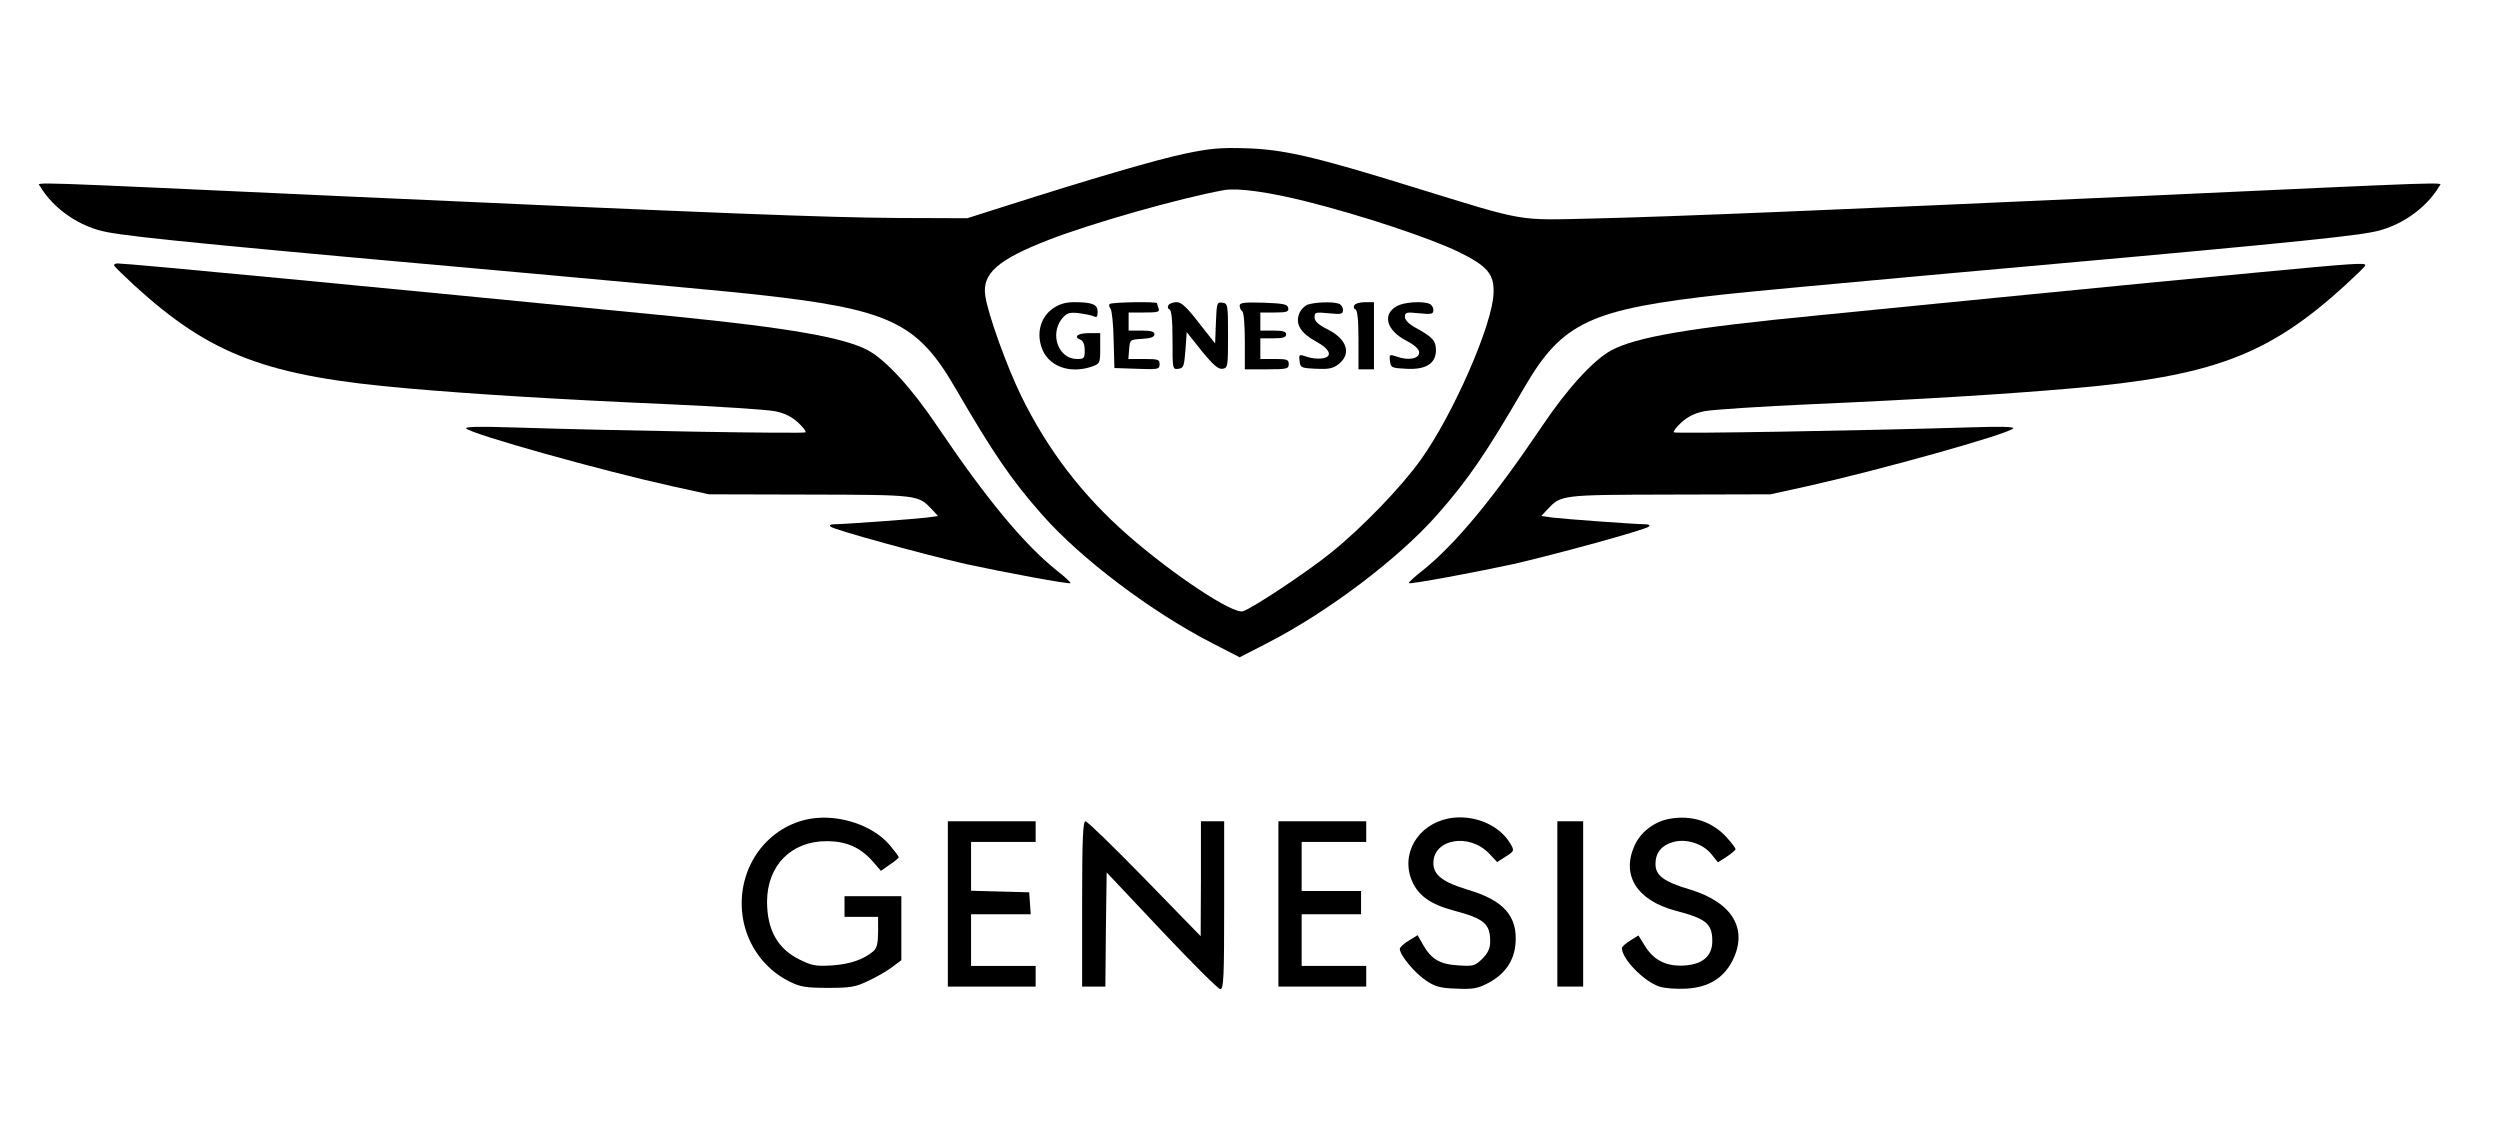
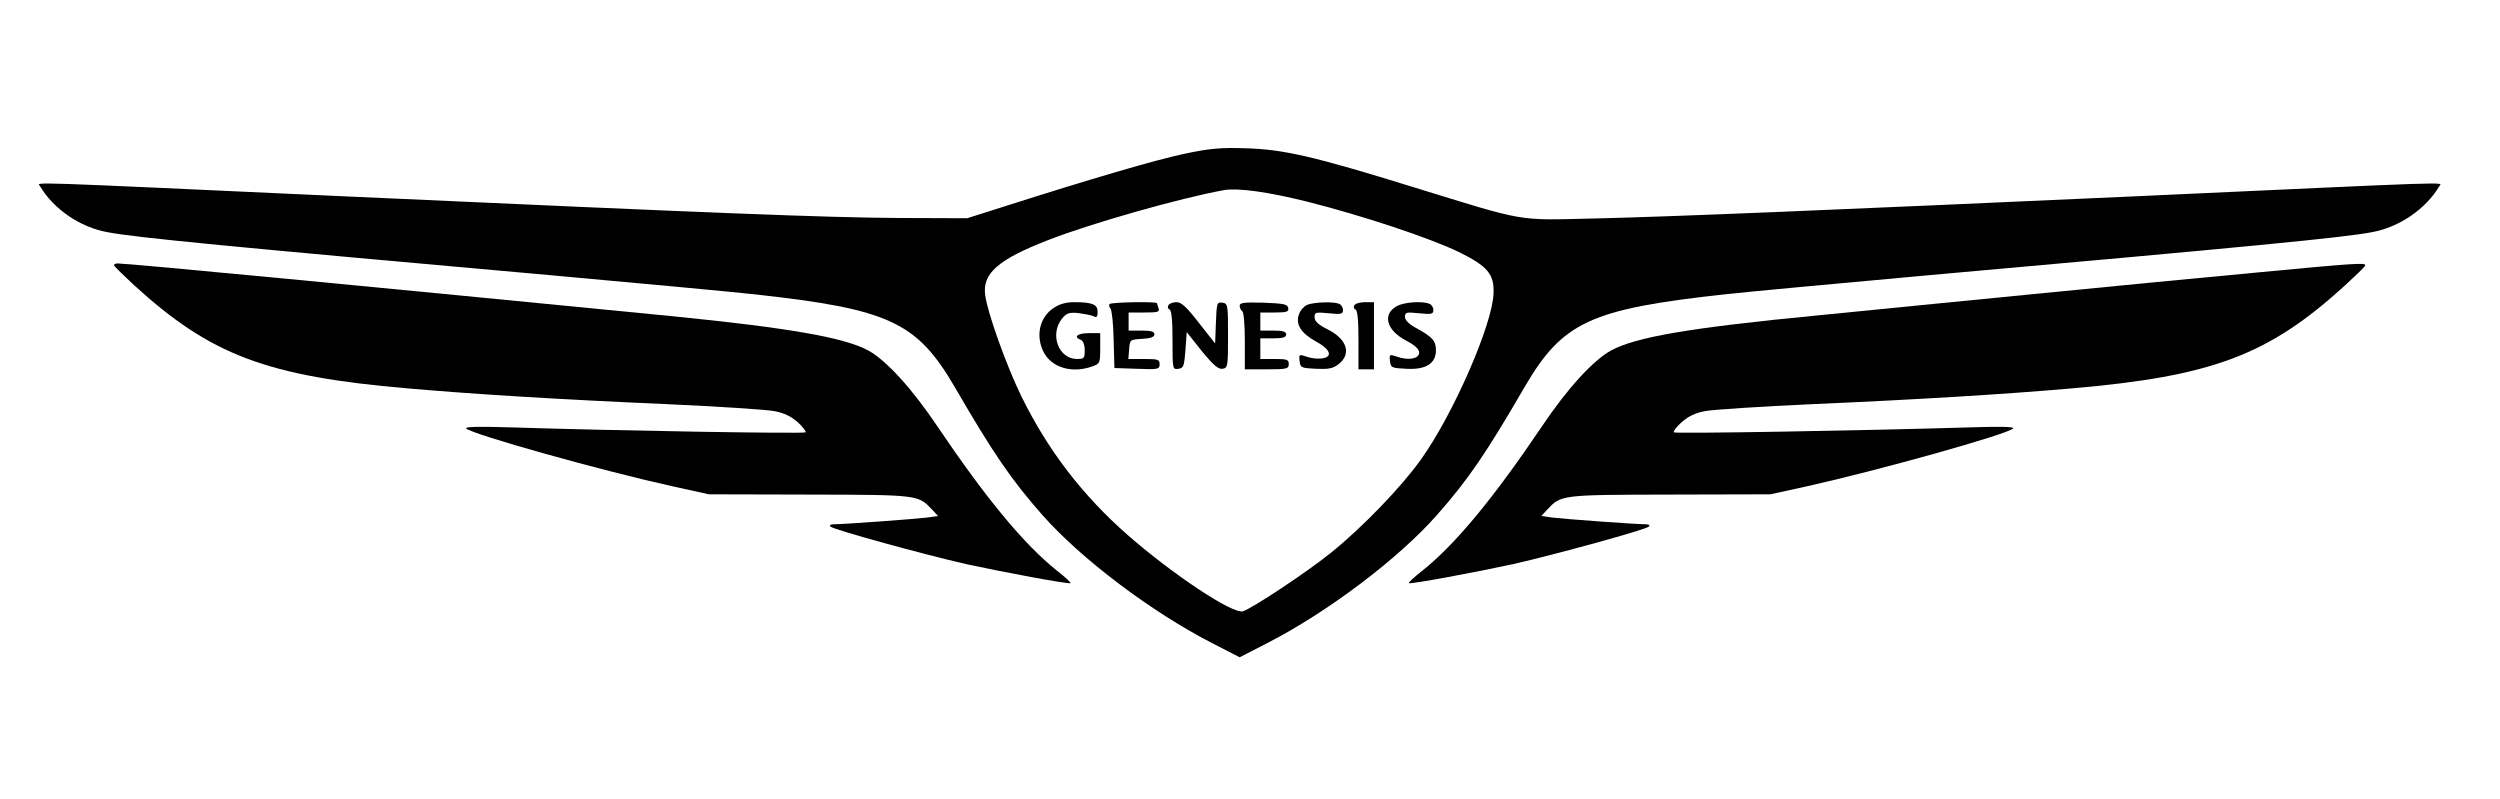
- <svg xmlns="http://www.w3.org/2000/svg" version="1.0" width="968pt" height="439pt" viewBox="0 0 968 439" preserveAspectRatio="xMidYMid meet">
-   <g transform="translate(0,439) scale(0.1,-0.1)" stroke="none">
-     <path d="M4588 3795 c-110 -23 -366 -98 -698 -204 l-145 -46 -270 1 c-283 2     -692 18 -2145 84 -1267 58 -1185 56 -1175 39 52 -88 155 -159 261 -178 108     -21 485 -57 1709 -166 341 -31 701 -64 800 -75 518 -57 625 -107 772 -359 148     -255 218 -358 339 -495 149 -169 420 -374 657 -496 l107 -55 107 55 c234 120     508 327 657 496 121 137 191 240 339 495 147 252 254 302 772 359 99 11 459     44 800 75 1224 109 1601 145 1709 166 106 19 209 90 261 178 10 17 92 19     -1175 -39 -1175 -53 -1793 -79 -2100 -86 -300 -7 -255 -15 -693 120 -390 121     -508 148 -657 152 -94 3 -137 -1 -232 -21z m474 -186 c211 -53 473 -140 585     -194 112 -55 139 -86 136 -160 -3 -120 -157 -471 -281 -644 -76 -107 -229     -265 -347 -360 -95 -77 -310 -219 -343 -228 -41 -10 -270 142 -444 294 -177     155 -311 330 -414 540 -56 115 -129 317 -139 388 -13 86 49 140 245 216 167     65 509 162 680 193 53 9 171 -7 322 -45z" />
-     <path d="M4079 3197 c-47 -31 -66 -91 -47 -149 23 -75 108 -108 197 -77 30 11     31 13 31 70 l0 59 -45 0 c-44 0 -60 -15 -30 -26 9 -4 15 -19 15 -40 0 -31 -2     -34 -30 -34 -71 0 -106 94 -59 155 19 23 28 26 63 23 23 -3 49 -8 59 -12 14     -7 17 -3 17 17 0 28 -20 37 -91 37 -31 0 -57 -7 -80 -23z" />
-     <path d="M4297 3213 c-4 -3 -3 -11 3 -18 5 -6 11 -60 12 -121 l3 -109 88 -3     c82 -3 87 -2 87 18 0 18 -6 20 -61 20 l-60 0 3 38 c3 37 3 37 51 40 33 2 47 7     47 18 0 10 -13 14 -50 14 l-50 0 0 35 0 35 61 0 c52 0 60 2 55 16 -3 9 -6 18     -6 20 0 7 -176 4 -183 -3z" />
-     <path d="M4524 3208 c-4 -6 -2 -14 4 -16 8 -2 12 -39 12 -119 0 -113 0 -114     23 -111 20 3 22 10 27 72 l5 70 58 -73 c45 -55 64 -71 80 -69 21 3 22 8 22     128 0 121 -1 125 -22 128 -21 3 -22 -1 -25 -77 l-3 -81 -63 80 c-47 61 -68 80     -86 80 -14 0 -28 -5 -32 -12z" />
-     <path d="M4800 3206 c0 -8 5 -18 10 -21 6 -4 10 -53 10 -116 l0 -109 85 0 c78     0 85 2 85 20 0 18 -7 20 -55 20 l-55 0 0 40 0 40 50 0 c38 0 50 4 50 15 0 11     -12 15 -50 15 l-50 0 0 35 0 35 56 0 c47 0 55 3 52 18 -3 14 -17 17 -96 20     -76 2 -92 0 -92 -12z" />
-     <path d="M5062 3210 c-12 -5 -27 -21 -32 -36 -15 -39 7 -74 65 -106 58 -31 67     -61 22 -66 -16 -2 -42 1 -58 7 -29 10 -30 9 -27 -17 3 -26 6 -27 64 -30 49 -2     65 1 87 18 51 40 33 97 -43 135 -36 18 -50 31 -50 47 0 19 4 20 55 15 49 -5     55 -3 55 13 0 10 -7 21 -16 24 -23 9 -95 6 -122 -4z" />
-     <path d="M5244 3208 c-4 -6 -2 -14 4 -16 8 -2 12 -39 12 -118 l0 -114 30 0 30     0 0 130 0 130 -34 0 c-19 0 -38 -5 -42 -12z" />
-     <path d="M5409 3205 c-58 -32 -41 -94 36 -134 34 -18 50 -33 50 -46 0 -24 -41     -32 -86 -16 -29 10 -30 9 -27 -17 3 -26 6 -27 64 -30 76 -4 114 21 114 72 0     36 -13 51 -77 86 -28 15 -43 31 -43 43 0 18 5 19 55 14 49 -5 55 -3 55 13 0     10 -7 21 -16 24 -28 11 -98 6 -125 -9z" />
-     <path d="M442 3362 c2 -5 37 -39 78 -77 296 -270 512 -352 1060 -399 250 -22     591 -43 1005 -61 198 -9 384 -21 414 -27 37 -7 64 -20 90 -43 20 -18 33 -36     30 -39 -6 -6 -727 6 -1134 19 -128 4 -187 3 -180 -4 23 -23 523 -163 799 -224     l141 -31 390 -1 c423 -1 420 -1 474 -58 l23 -25 -43 -6 c-49 -6 -324 -26 -360     -26 -14 0 -19 -4 -13 -9 11 -12 366 -109 524 -145 147 -32 400 -79 405 -74 2     2 -21 24 -52 48 -129 103 -275 280 -464 560 -98 146 -198 255 -267 293 -93 50     -304 87 -752 132 -1162 114 -2112 205 -2155 205 -9 0 -15 -4 -13 -8z" />
-     <path d="M8730 3334 c-195 -18 -587 -56 -870 -84 -283 -28 -652 -64 -820 -81     -497 -48 -706 -84 -802 -136 -69 -38 -169 -147 -267 -293 -189 -280 -335 -457     -464 -560 -31 -24 -54 -46 -52 -48 5 -5 258 42 405 74 158 36 513 133 524 145     6 5 1 9 -13 9 -36 0 -311 20 -360 26 l-43 6 23 25 c54 57 51 57 474 58 l390 1     141 31 c275 61 776 201 799 224 7 7 -51 8 -175 4 -392 -12 -1133 -25 -1139     -19 -3 3 10 21 30 39 26 23 53 36 90 43 30 6 216 18 414 27 414 18 754 39     1005 61 547 47 764 129 1060 399 41 38 77 72 78 77 5 12 -38 9 -428 -28z" />
-     <path d="M3139 1220 c-165 -28 -280 -182 -266 -356 9 -118 80 -224 185 -275     40 -20 62 -24 147 -24 88 0 107 3 157 27 32 15 74 39 93 54 l35 26 0 124 0     124 -110 0 -110 0 0 -40 0 -40 65 0 65 0 0 -58 c0 -44 -5 -63 -17 -74 -38 -33     -91 -51 -160 -56 -64 -4 -79 -1 -126 22 -86 42 -127 115 -127 226 1 139 94     233 230 233 77 0 131 -24 179 -78 l32 -37 34 24 c19 12 35 26 35 29 0 3 -16     24 -35 47 -66 77 -196 120 -306 102z" />
-     <path d="M5609 1221 c-121 -24 -187 -139 -141 -244 25 -56 72 -89 162 -113     117 -31 140 -51 140 -119 0 -27 -8 -44 -30 -67 -29 -28 -35 -30 -93 -26 -72 4     -105 24 -137 80 l-21 37 -34 -21 c-19 -11 -35 -26 -35 -32 0 -24 59 -95 102     -123 34 -23 54 -29 117 -31 64 -3 83 1 120 20 67 34 103 86 109 153 9 107 -45     169 -185 210 -96 29 -133 57 -133 103 0 94 139 118 216 37 l31 -33 31 20 c37     23 38 24 14 61 -46 68 -143 105 -233 88z" />
-     <path d="M6461 1219 c-56 -11 -109 -51 -132 -103 -52 -115 9 -212 158 -252     119 -31 143 -50 143 -118 0 -56 -35 -88 -102 -94 -72 -6 -122 17 -158 74 l-26     42 -32 -20 c-18 -11 -32 -24 -32 -29 0 -42 85 -129 145 -149 21 -7 67 -10 105     -8 85 5 143 40 178 108 62 123 0 226 -165 276 -101 30 -133 54 -133 99 0 43     24 73 70 85 51 14 116 -8 148 -49 l24 -30 34 22 c18 12 34 25 34 29 0 4 -14     23 -32 43 -56 64 -138 91 -227 74z" />
-     <path d="M3670 890 l0 -320 170 0 170 0 0 40 0 40 -125 0 -125 0 0 100 0 100     116 0 115 0 -3 43 -3 42 -112 3 -113 3 0 94 0 95 125 0 125 0 0 40 0 40 -170     0 -170 0 0 -320z" />
-     <path d="M4190 890 l0 -320 45 0 45 0 2 221 3 221 213 -226 c117 -124 219     -226 227 -226 13 0 15 47 15 325 l0 325 -45 0 -45 0 0 -222 -1 -223 -217 223     c-119 122 -223 223 -229 222 -10 0 -13 -71 -13 -320z" />
-     <path d="M4950 890 l0 -320 170 0 170 0 0 40 0 40 -125 0 -125 0 0 100 0 100     115 0 115 0 0 45 0 45 -115 0 -115 0 0 95 0 95 125 0 125 0 0 40 0 40 -170 0     -170 0 0 -320z" />
-     <path d="M6030 890 l0 -320 50 0 50 0 0 320 0 320 -50 0 -50 0 0 -320z" />
+ <svg xmlns="http://www.w3.org/2000/svg" viewBox="0 0 968 309">
+   <g transform="translate(0,439) scale(0.1,-0.1)">
+     <path d="M4588,3795c-110-23-366-98-698-204l-145-46l-270,1c-283,2-692,18-2145,84c-1267,58-1185,56-1175,39c52-88,155-159,261-178       c108-21,485-57,1709-166c341-31,701-64,800-75c518-57,625-107,772-359c148-255,218-358,339-495c149-169,420-374,657-496l107-55       l107,55c234,120,508,327,657,496c121,137,191,240,339,495c147,252,254,302,772,359c99,11,459,44,800,75c1224,109,1601,145,1709,166       c106,19,209,90,261,178c10,17,92,19-1175-39c-1175-53-1793-79-2100-86c-300-7-255-15-693,120c-390,121-508,148-657,152       C4726,3819,4683,3815,4588,3795z M5062,3609c211-53,473-140,585-194c112-55,139-86,136-160c-3-120-157-471-281-644       c-76-107-229-265-347-360c-95-77-310-219-343-228c-41-10-270,142-444,294c-177,155-311,330-414,540c-56,115-129,317-139,388       c-13,86,49,140,245,216c167,65,509,162,680,193C4793,3663,4911,3647,5062,3609z" />
+     <path d="M4079,3197c-47-31-66-91-47-149c23-75,108-108,197-77c30,11,31,13,31,70v59h-45c-44,0-60-15-30-26c9-4,15-19,15-40       c0-31-2-34-30-34c-71,0-106,94-59,155c19,23,28,26,63,23c23-3,49-8,59-12c14-7,17-3,17,17c0,28-20,37-91,37       C4128,3220,4102,3213,4079,3197z" />
+     <path d="M4297,3213c-4-3-3-11,3-18c5-6,11-60,12-121l3-109l88-3c82-3,87-2,87,18c0,18-6,20-61,20h-60l3,38c3,37,3,37,51,40       c33,2,47,7,47,18c0,10-13,14-50,14h-50v35v35h61c52,0,60,2,55,16c-3,9-6,18-6,20C4480,3223,4304,3220,4297,3213z" />
+     <path d="M4524,3208c-4-6-2-14,4-16c8-2,12-39,12-119c0-113,0-114,23-111c20,3,22,10,27,72l5,70l58-73c45-55,64-71,80-69       c21,3,22,8,22,128c0,121-1,125-22,128s-22-1-25-77l-3-81l-63,80c-47,61-68,80-86,80C4542,3220,4528,3215,4524,3208z" />
+     <path d="M4800,3206c0-8,5-18,10-21c6-4,10-53,10-116v-109h85c78,0,85,2,85,20s-7,20-55,20h-55v40v40h50c38,0,50,4,50,15       s-12,15-50,15h-50v35v35h56c47,0,55,3,52,18c-3,14-17,17-96,20C4816,3220,4800,3218,4800,3206z" />
+     <path d="M5062,3210c-12-5-27-21-32-36c-15-39,7-74,65-106c58-31,67-61,22-66c-16-2-42,1-58,7c-29,10-30,9-27-17s6-27,64-30       c49-2,65,1,87,18c51,40,33,97-43,135c-36,18-50,31-50,47c0,19,4,20,55,15c49-5,55-3,55,13c0,10-7,21-16,24       C5161,3223,5089,3220,5062,3210z" />
+     <path d="M5244,3208c-4-6-2-14,4-16c8-2,12-39,12-118v-114h30h30v130v130h-34C5267,3220,5248,3215,5244,3208z" />
+     <path d="M5409,3205c-58-32-41-94,36-134c34-18,50-33,50-46c0-24-41-32-86-16c-29,10-30,9-27-17s6-27,64-30c76-4,114,21,114,72       c0,36-13,51-77,86c-28,15-43,31-43,43c0,18,5,19,55,14c49-5,55-3,55,13c0,10-7,21-16,24C5506,3225,5436,3220,5409,3205z" />
+     <path d="M442,3362c2-5,37-39,78-77c296-270,512-352,1060-399c250-22,591-43,1005-61c198-9,384-21,414-27c37-7,64-20,90-43       c20-18,33-36,30-39c-6-6-727,6-1134,19c-128,4-187,3-180-4c23-23,523-163,799-224l141-31l390-1c423-1,420-1,474-58l23-25l-43-6       c-49-6-324-26-360-26c-14,0-19-4-13-9c11-12,366-109,524-145c147-32,400-79,405-74c2,2-21,24-52,48c-129,103-275,280-464,560       c-98,146-198,255-267,293c-93,50-304,87-752,132c-1162,114-2112,205-2155,205C446,3370,440,3366,442,3362z" />
+     <path d="M8730,3334c-195-18-587-56-870-84s-652-64-820-81c-497-48-706-84-802-136c-69-38-169-147-267-293c-189-280-335-457-464-560       c-31-24-54-46-52-48c5-5,258,42,405,74c158,36,513,133,524,145c6,5,1,9-13,9c-36,0-311,20-360,26l-43,6l23,25c54,57,51,57,474,58       l390,1l141,31c275,61,776,201,799,224c7,7-51,8-175,4c-392-12-1133-25-1139-19c-3,3,10,21,30,39c26,23,53,36,90,43       c30,6,216,18,414,27c414,18,754,39,1005,61c547,47,764,129,1060,399c41,38,77,72,78,77C9163,3374,9120,3371,8730,3334z" />
  </g>
</svg>
